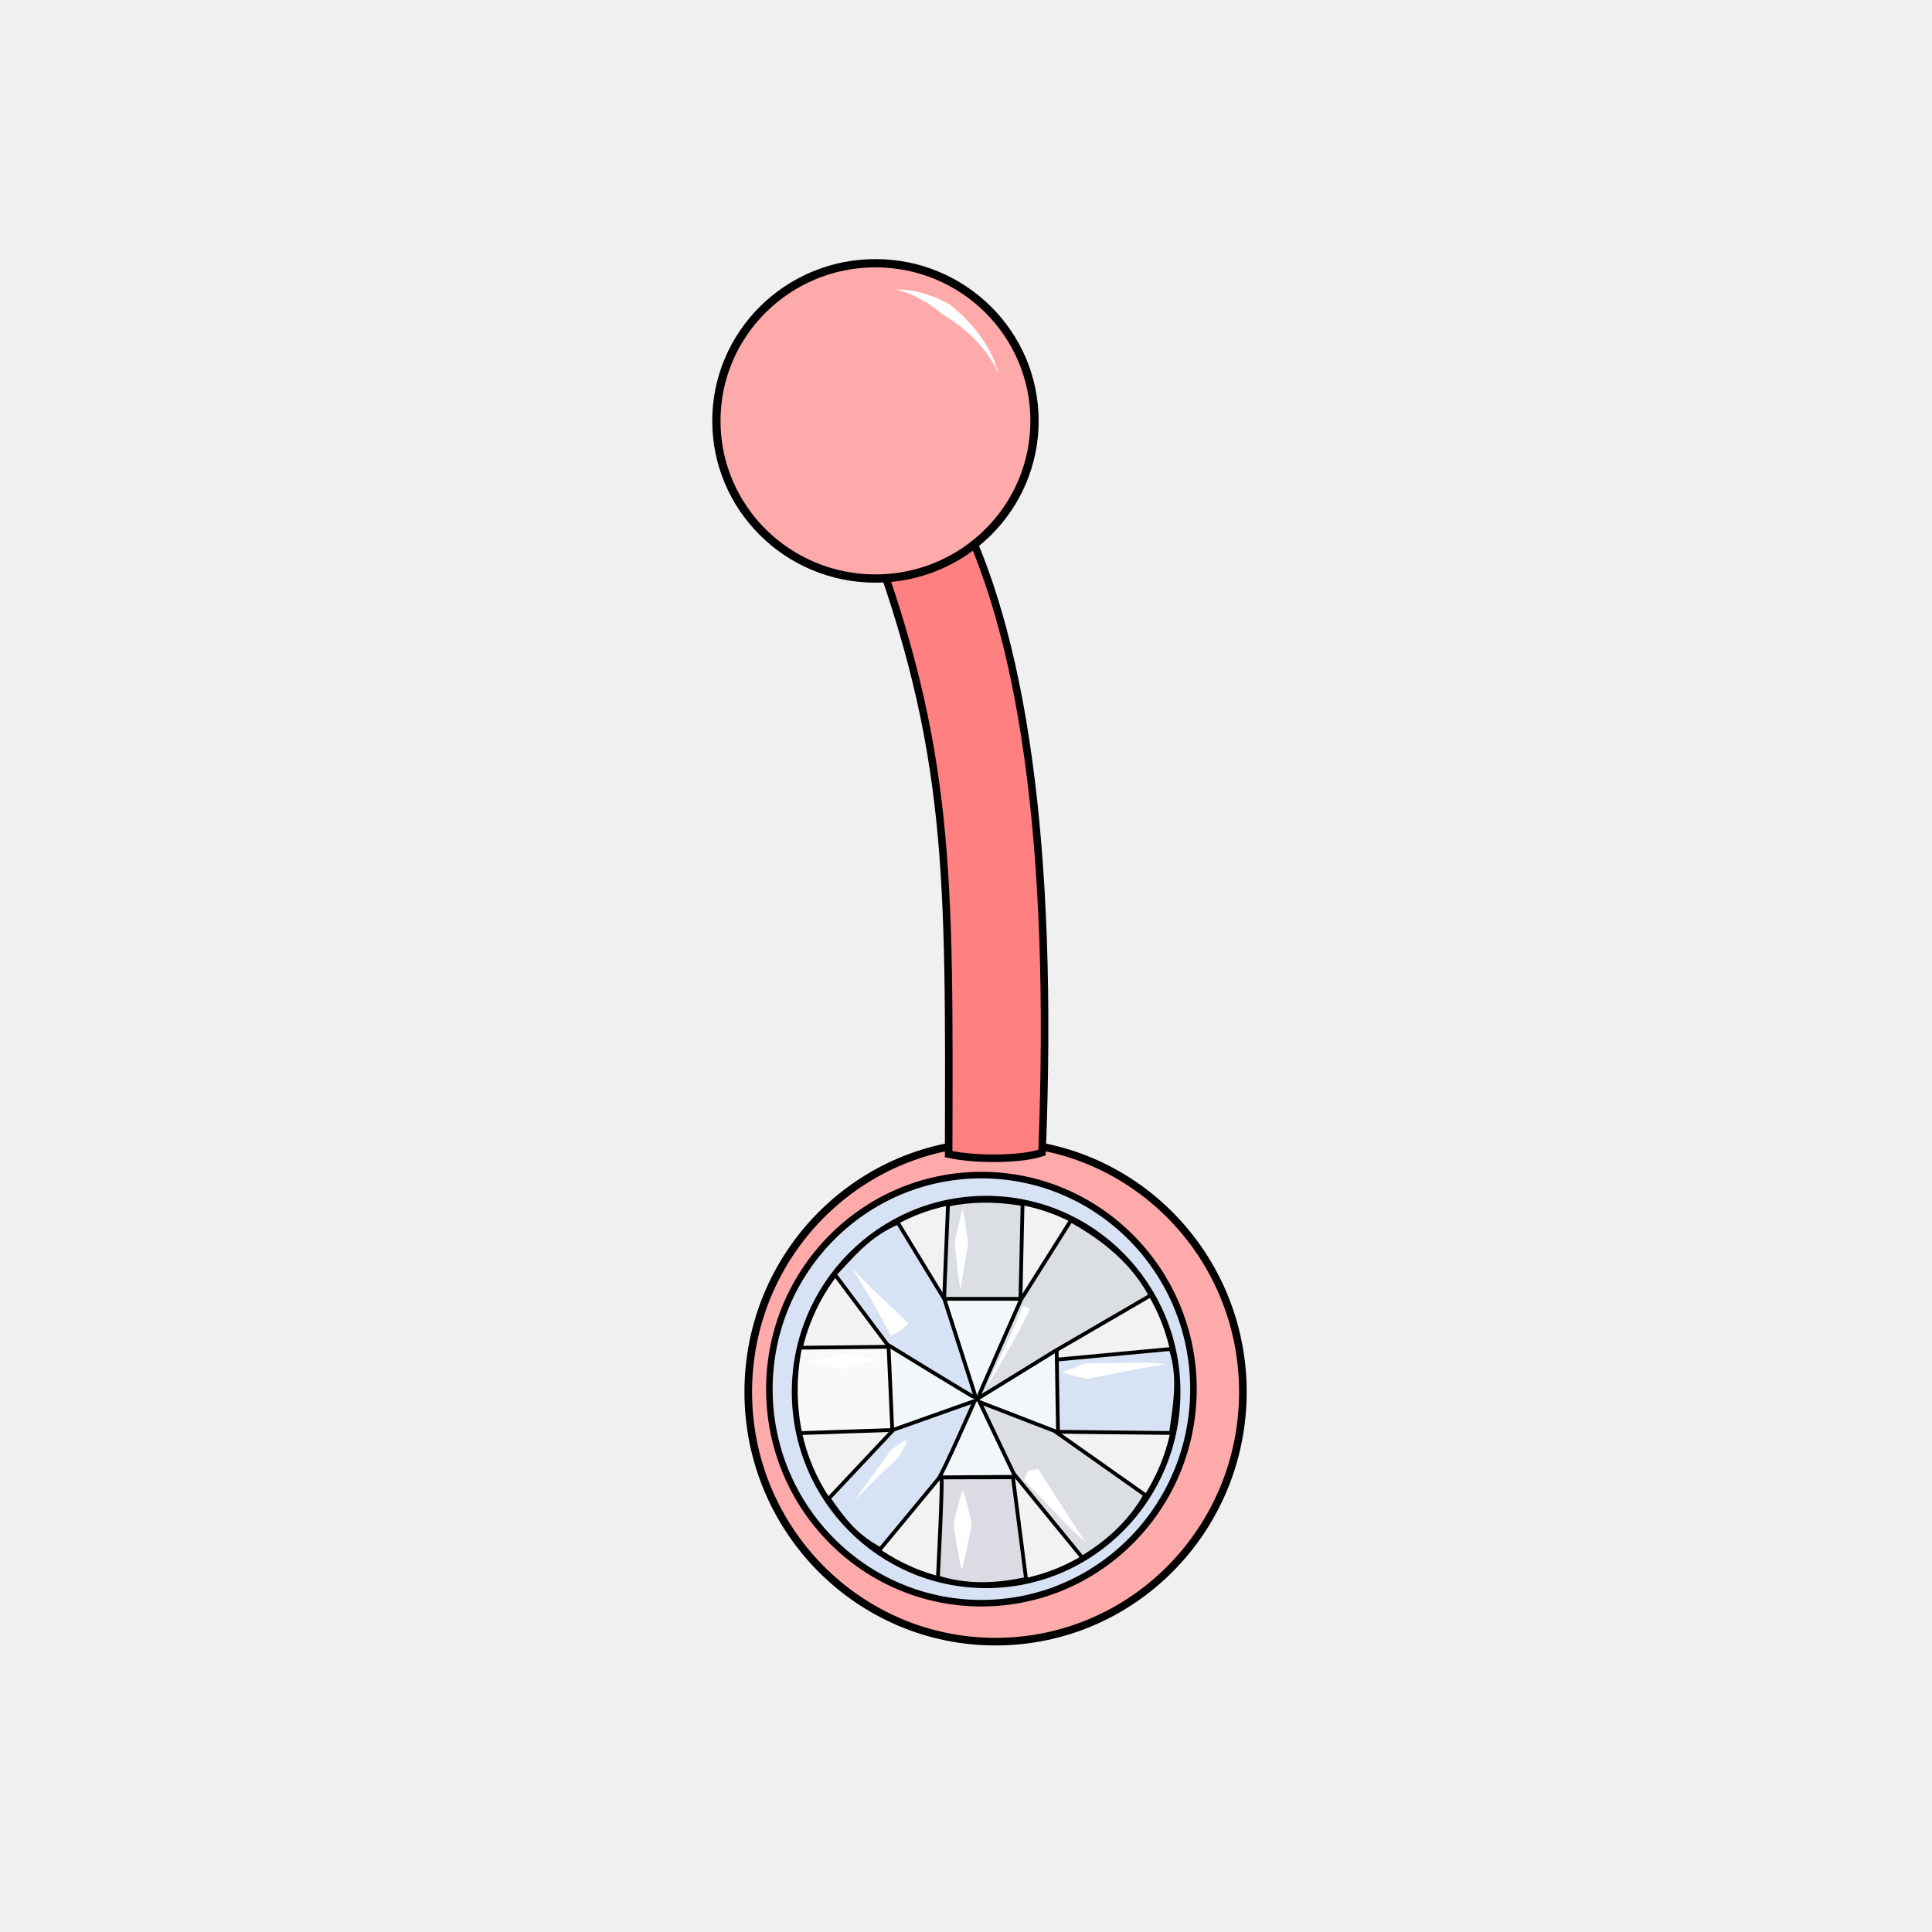
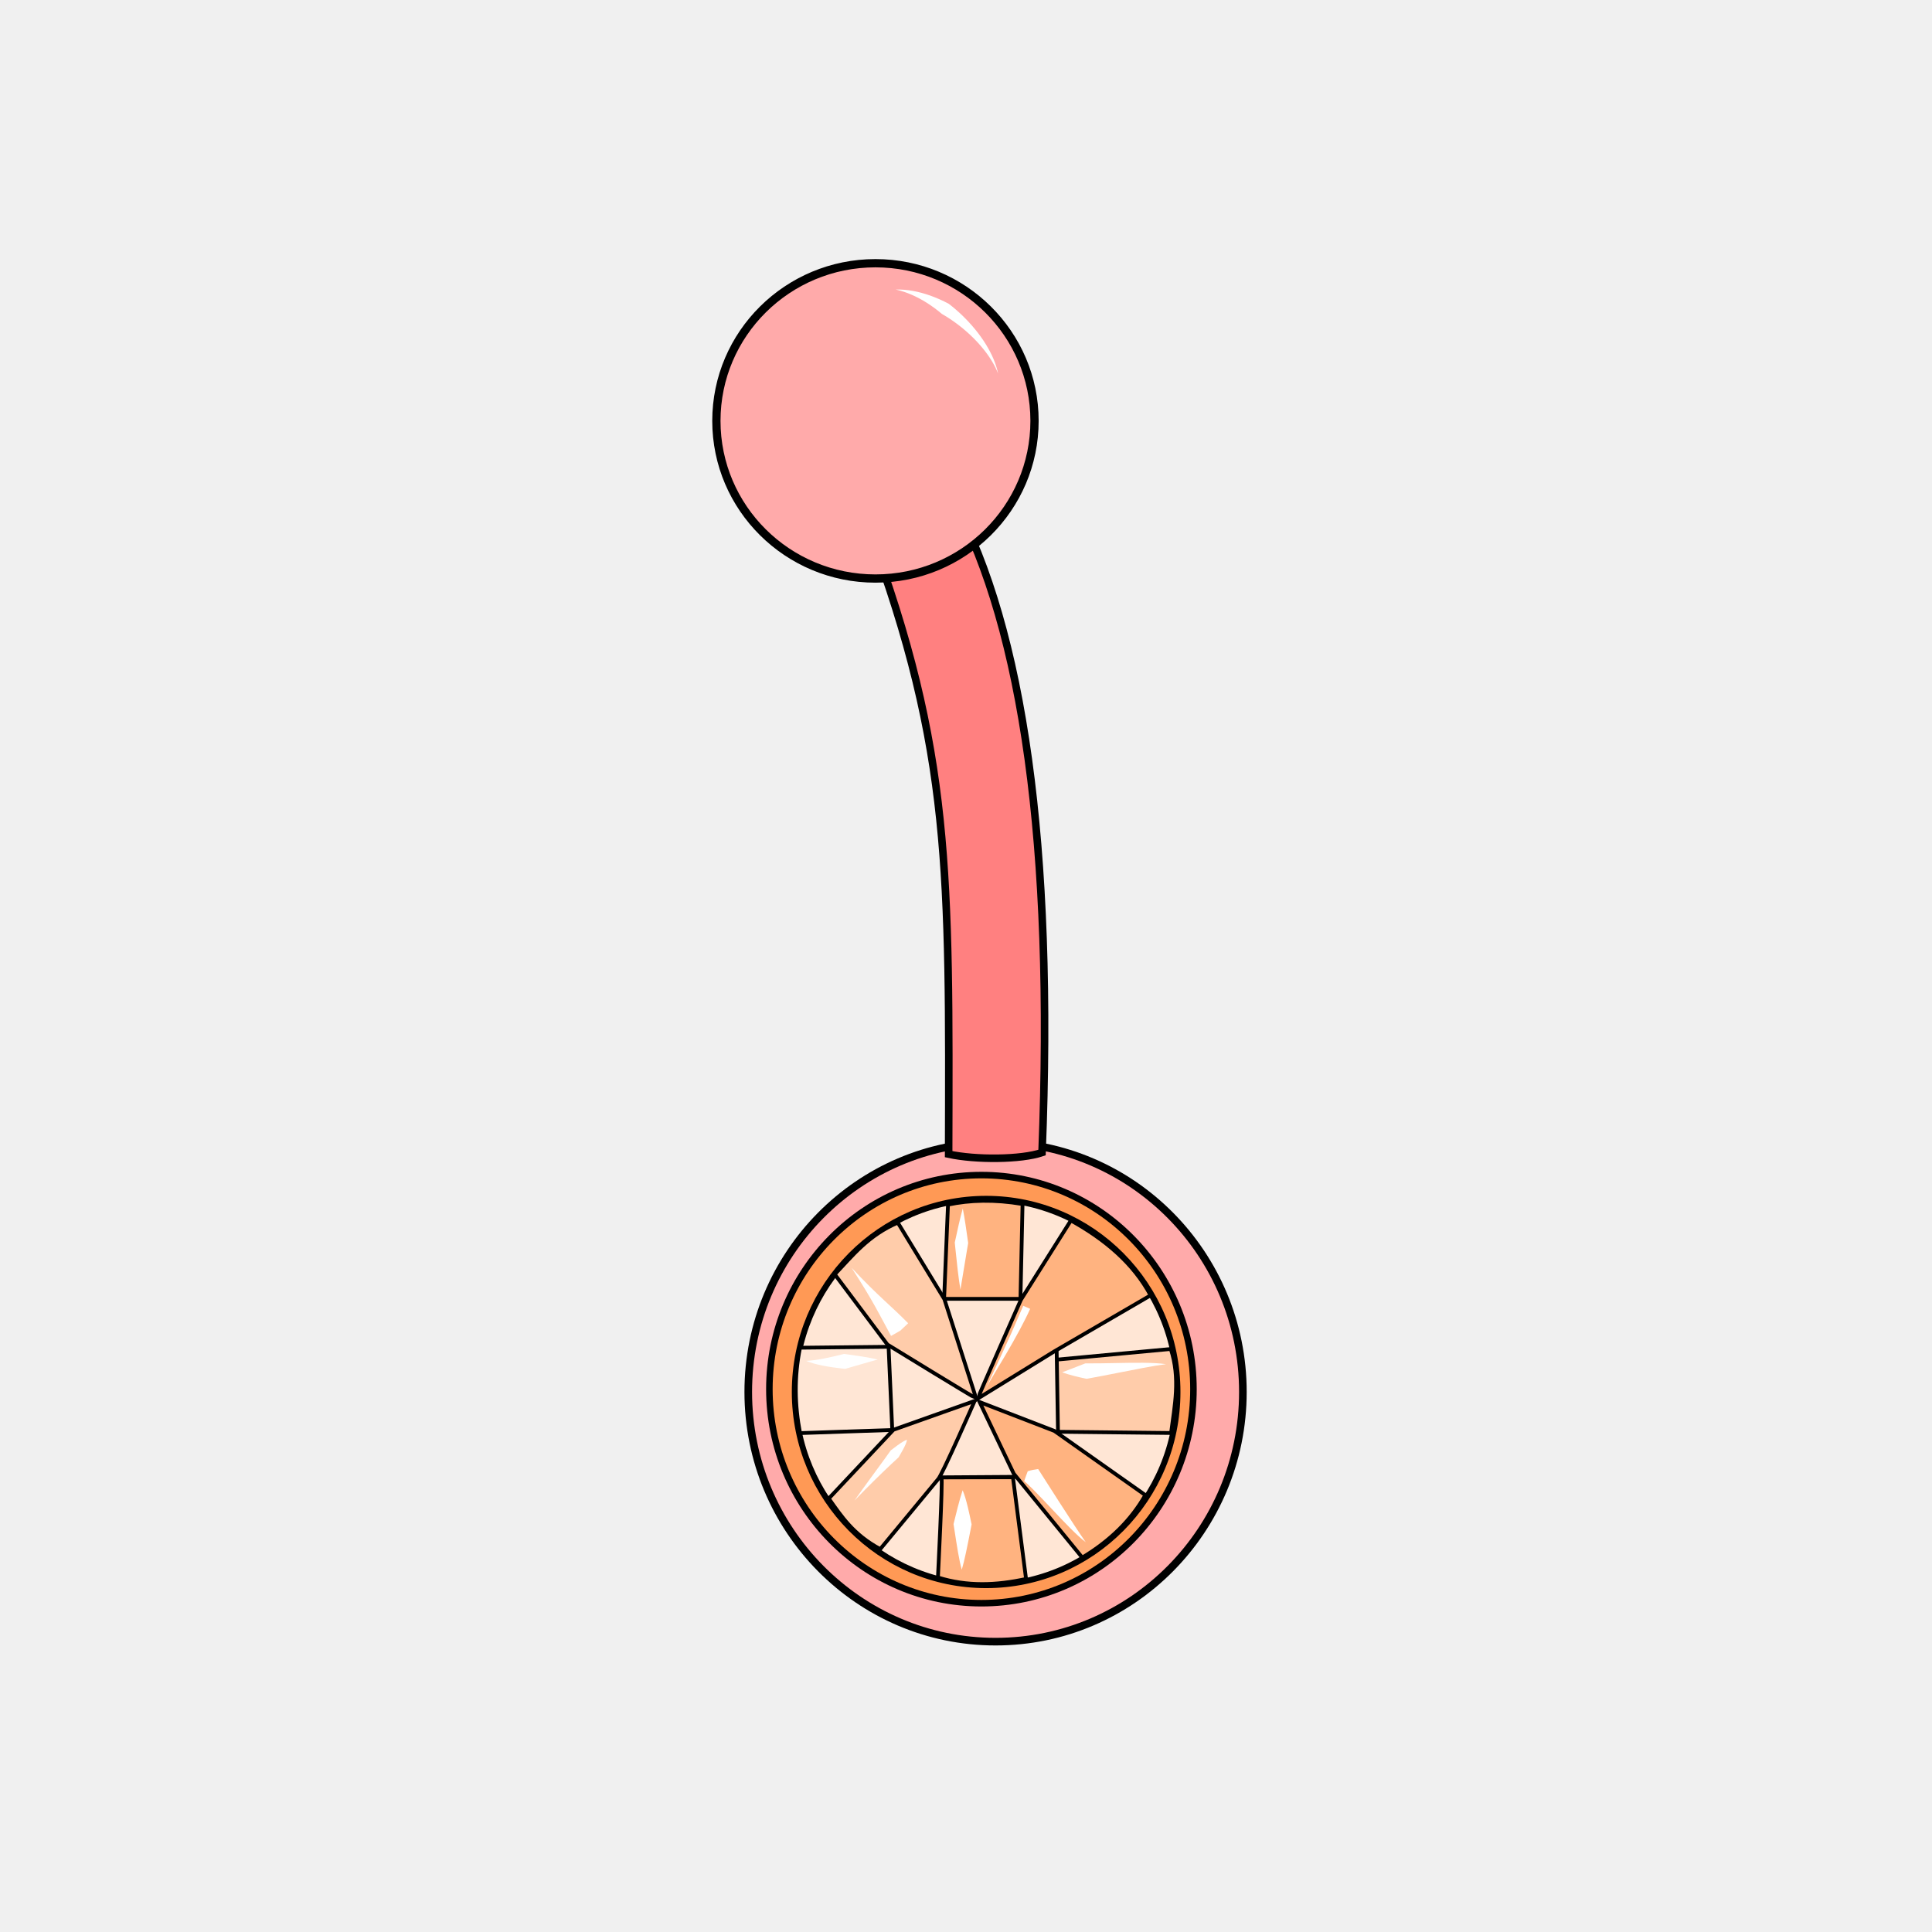
<svg xmlns="http://www.w3.org/2000/svg" viewBox="0 0 256 256" id="svg4164" version="1.1">
  <style id="style3">
    svg { cursor: default;}
  </style>
  <defs id="defs4166">
    <marker orient="auto" refY="0.0" refX="0.0" id="Arrow1Lstart" style="overflow:visible">
      <path id="path4233" d="M 0.0,0.0 L 5.0,-5.0 L -12.5,0.0 L 5.0,5.0 L 0.0,0.0 z " style="fill-rule:evenodd;stroke:#000000;stroke-width:1pt;stroke-opacity:1;fill:#000000;fill-opacity:1" transform="scale(0.8) translate(12.5,0)" />
    </marker>
  </defs>
  <g id="layer2" style="display:inline" />
  <g id="layer1" transform="translate(0,-796.3622)" style="display:inline">
    <g id="g4282">
      <g id="g4307">
        <ellipse style="display:inline;opacity:1;fill:#ffaaaa;fill-opacity:1;stroke:#000000;stroke-width:1.009;stroke-linecap:round;stroke-linejoin:miter;stroke-miterlimit:4;stroke-dasharray:none;stroke-dashoffset:0;stroke-opacity:1" id="path4173-2-7" cx="131.918" cy="980.806" rx="32.77" ry="33.083" />
        <path style="fill:#ff8080;fill-rule:evenodd;stroke:#000000;stroke-width:1px;stroke-linecap:butt;stroke-linejoin:miter;stroke-opacity:1" d="m 115.102,866.539 c 10.954,29.361 10.697,45.451 10.598,82.754 3.562,0.777 9.6,0.744 12.375,-0.211 1.61,-40.86 -2.573,-69.351 -11.646,-86.247 z" id="path4171" />
        <ellipse style="display:inline;opacity:1;fill:#ffaaaa;fill-opacity:1;stroke:#000000;stroke-width:1.094;stroke-linecap:round;stroke-linejoin:miter;stroke-miterlimit:4;stroke-dasharray:none;stroke-dashoffset:0;stroke-opacity:1" id="path4173-2" cx="116.002" cy="852.131" rx="21.078" ry="20.891" />
-         <path style="display:inline;fill:#ffffff;fill-rule:evenodd;stroke:none;stroke-width:1px;stroke-linecap:butt;stroke-linejoin:miter;stroke-opacity:1" d="m 118.688,834.729 c 2.246,-0.069 4.707,0.658 7.023,1.883 0.64,0.491 1.252,1.02 1.827,1.576 2.431,2.349 4.223,5.188 4.714,7.668 -0.899,-2.321 -3.009,-4.789 -5.562,-6.668 -0.606,-0.446 -1.236,-0.858 -1.881,-1.228 -1.826,-1.547 -3.959,-2.765 -6.12,-3.23 z" id="path4200-0" />
-         <ellipse ry="28.364" rx="28.096" cy="980.431" cx="130.043" id="ellipse4202" style="display:inline;opacity:1;fill:#d7e3f4;fill-opacity:1;stroke:#000000;stroke-width:0.865;stroke-linecap:round;stroke-linejoin:miter;stroke-miterlimit:4;stroke-dasharray:none;stroke-dashoffset:0;stroke-opacity:1" />
-         <ellipse style="display:inline;opacity:1;fill:#f2f2f2;fill-opacity:1;stroke:#000000;stroke-width:0.781;stroke-linecap:round;stroke-linejoin:miter;stroke-miterlimit:4;stroke-dasharray:none;stroke-dashoffset:0;stroke-opacity:1" id="ellipse4244" cx="130.668" cy="980.806" rx="25.357" ry="25.599" />
-         <path style="fill:#dbdbe3;fill-rule:evenodd;stroke:#000000;stroke-width:0.5;stroke-linecap:butt;stroke-linejoin:miter;stroke-miterlimit:4;stroke-dasharray:none;stroke-opacity:1" d="m 124.753,992.129 c 0.177,0.442 -0.474,13.257 -0.474,13.257 3.893,1.218 7.786,1.052 11.679,0.193 l -1.738,-13.469 z" id="path4228" />
-         <path style="fill:#d7e3f4;fill-rule:evenodd;stroke:#000000;stroke-width:0.5;stroke-linecap:butt;stroke-linejoin:miter;stroke-miterlimit:4;stroke-dasharray:none;stroke-opacity:1" d="m 140.132,986.079 15.04,0.162 c 0.476,-3.644 1.243,-7.249 -0.037,-11.132 l -15.267,1.425 z" id="path4234" />
-         <path style="fill:#dbdee3;fill-rule:evenodd;stroke:#000000;stroke-width:0.5;stroke-linecap:butt;stroke-linejoin:miter;stroke-miterlimit:4;stroke-dasharray:none;stroke-opacity:1" d="m 135.206,968.923 0.287,-13.018 c -3.732,-0.634 -6.978,-0.538 -9.879,0.078 l -0.521,12.665 z" id="path4238" />
-         <path style="fill:#f9f9f9;fill-rule:evenodd;stroke:#000000;stroke-width:0.5;stroke-linecap:butt;stroke-linejoin:miter;stroke-miterlimit:4;stroke-dasharray:none;stroke-opacity:1" d="m 118.301,985.84 -12.287,0.416 c -0.704,-3.654 -0.799,-7.41 -0.004,-11.314 l 11.838,-0.126 z" id="path4242" />
-         <path style="fill:#f2f7f9;fill-opacity:1;fill-rule:evenodd;stroke:#000000;stroke-width:0.5;stroke-linecap:butt;stroke-linejoin:miter;stroke-miterlimit:4;stroke-dasharray:none;stroke-opacity:1" d="m 125.012,968.463 -7.281,6.156 0.5,11.25 6,6.25 10.715,-0.073 5.251,-5.496 -0.185,-11.262 -4.242,-6.82 z" id="path4204" />
-         <path style="fill:#d7e3f4;fill-rule:evenodd;stroke:#000000;stroke-width:0.5;stroke-linecap:butt;stroke-linejoin:miter;stroke-miterlimit:4;stroke-dasharray:none;stroke-opacity:1" d="m 124.31,992.355 c 0.442,-0.354 4.84,-10.363 4.84,-10.363 l -10.761,3.819 -8.571,9.113 c 1.687,2.387 3.268,4.801 6.815,6.702 z" id="path4230" />
-         <path style="fill:#dbdee3;fill-rule:evenodd;stroke:#000000;stroke-width:0.5;stroke-linecap:butt;stroke-linejoin:miter;stroke-miterlimit:4;stroke-dasharray:none;stroke-opacity:1" d="m 129.561,981.679 c 0,-0.18 5.713,-13.085 5.713,-13.085 l 6.625,-10.512 c 4.606,2.548 8.311,5.726 10.562,9.922 l -12.752,7.418 z" id="path4236" />
-         <path style="fill:#d7e3f4;fill-rule:evenodd;stroke:#000000;stroke-width:0.5;stroke-linecap:butt;stroke-linejoin:miter;stroke-miterlimit:4;stroke-dasharray:none;stroke-opacity:1" d="m 129.339,981.644 c -0.221,-0.044 -11.751,-7.121 -11.751,-7.121 l -6.977,-9.303 c 2.378,-2.509 4.456,-5.185 8.353,-6.85 l 6.168,10.131 z" id="path4240" />
-         <path style="fill:#dbdee3;fill-rule:evenodd;stroke:#000000;stroke-width:0.5;stroke-linecap:butt;stroke-linejoin:miter;stroke-miterlimit:4;stroke-dasharray:none;stroke-opacity:1" d="m 129.801,982.138 4.527,9.498 9.079,11.113 c 3.752,-2.255 6.521,-5.023 8.357,-8.278 l -12.048,-8.501 z" id="path4232" />
-         <path style="fill:#ffffff;fill-rule:evenodd;stroke:none;stroke-width:1px;stroke-linecap:butt;stroke-linejoin:miter;stroke-opacity:1" d="m 112.842,964.351 c 2.868,4.444 3.613,6.058 5.228,9.03 0.411,-0.236 0.822,-0.471 1.233,-0.705 0.345,-0.325 0.689,-0.65 1.034,-0.975 -2.375,-2.422 -3.928,-3.538 -7.494,-7.35 z" id="path4250" />
-         <path style="fill:#ffffff;fill-rule:evenodd;stroke:none;stroke-width:1px;stroke-linecap:butt;stroke-linejoin:miter;stroke-opacity:1" d="m 127.574,956.494 c -0.345,1.224 -0.707,2.831 -1.062,4.511 0.22,2.187 0.454,4.5 0.75,6.239 0.267,-1.567 0.685,-4.188 1.027,-6.177 -0.238,-1.695 -0.468,-3.325 -0.715,-4.573 z" id="path4254" />
-         <path style="fill:#ffffff;fill-rule:evenodd;stroke:none;stroke-width:1px;stroke-linecap:butt;stroke-linejoin:miter;stroke-opacity:1" d="m 106.831,976.686 c 1.456,-0.071 3.27,-0.485 5.014,-0.925 1.563,0.229 3.195,0.422 4.455,0.751 -1.215,0.317 -2.811,0.814 -4.327,1.234 -1.85,-0.212 -3.751,-0.476 -5.142,-1.061 z" id="path4258" />
-         <path style="fill:#ffffff;fill-rule:evenodd;stroke:none;stroke-width:1px;stroke-linecap:butt;stroke-linejoin:miter;stroke-opacity:1" d="m 127.555,993.827 c -0.367,1.072 -0.769,2.69 -1.207,4.483 0.039,0.25 0.079,0.503 0.118,0.755 0.315,2.037 0.621,4.106 0.975,5.29 0.357,-1.194 0.76,-3.202 1.157,-5.249 0.049,-0.252 0.097,-0.503 0.146,-0.754 -0.365,-1.778 -0.752,-3.511 -1.188,-4.525 z" id="path4262" />
-         <path style="fill:#ffffff;fill-rule:evenodd;stroke:none;stroke-width:1px;stroke-linecap:butt;stroke-linejoin:miter;stroke-opacity:1" d="m 143.867,1000.713 c -0.775,-1.101 -2.173,-3.245 -3.453,-5.234 -0.466,-0.724 -2.752,-4.303 -2.853,-4.46 -0.481,0.059 -0.955,0.15 -1.38,0.286 -0.169,0.441 -0.314,0.832 -0.47,1.303 0.916,0.785 2.287,2.241 3.654,3.691 1.655,1.756 3.372,3.571 4.502,4.413 z" id="path4266" />
-         <path style="fill:#ffffff;fill-rule:evenodd;stroke:none;stroke-width:1px;stroke-linecap:butt;stroke-linejoin:miter;stroke-opacity:1" d="m 113.23,995.181 c 1.377,-1.961 2.838,-3.918 3.991,-5.508 0.291,-0.402 0.563,-0.78 0.808,-1.127 0.331,-0.259 0.636,-0.489 0.91,-0.685 0.563,-0.402 0.974,-0.649 1.239,-0.732 -0.015,0.27 -0.22,0.747 -0.541,1.345 -0.16,0.298 -0.352,0.63 -0.567,0.99 -0.315,0.286 -0.656,0.601 -1.016,0.941 -1.425,1.34 -3.162,3.054 -4.822,4.777 z" id="path4270" />
-         <path style="fill:#ffffff;fill-rule:evenodd;stroke:none;stroke-width:1px;stroke-linecap:butt;stroke-linejoin:miter;stroke-opacity:1" d="m 135.585,969.386 c -1.844,4.587 -3.905,8.445 -4.964,10.993 1.311,-2.291 3.746,-6.179 5.879,-10.588 z" id="path4274" />
-         <path style="fill:#ffffff;fill-rule:evenodd;stroke:none;stroke-width:1px;stroke-linecap:butt;stroke-linejoin:miter;stroke-opacity:1" d="m 154.502,977.121 c -1.626,0.203 -4.11,0.703 -6.61,1.196 -1.305,0.257 -2.656,0.521 -3.909,0.743 -1.196,-0.242 -2.321,-0.519 -3.24,-0.861 0.859,-0.32 2.015,-0.769 3.068,-1.183 1.249,0.013 2.596,-0.014 3.936,-0.04 2.568,-0.051 5.097,-0.099 6.754,0.145 z" id="path4278" />
+         <path style="display:inline;fill:#ffffff;fill-rule:evenodd;stroke:none;stroke-width:1px;stroke-linecap:butt;stroke-linejoin:miter;stroke-opacity:1" d="m 118.688,834.729 c 1.466,-0.045 3.031,0.249 4.592,0.806 0.82,0.292 1.635,0.656 2.431,1.077 0.64,0.491 1.252,1.02 1.827,1.576 1.215,1.173 2.271,2.47 3.085,3.785 0.815,1.317 1.385,2.648 1.629,3.884 -0.452,-1.166 -1.206,-2.363 -2.161,-3.5 -0.957,-1.14 -2.122,-2.227 -3.401,-3.168 -0.606,-0.446 -1.236,-0.858 -1.881,-1.228 -0.633,-0.536 -1.301,-1.031 -1.99,-1.468 -1.305,-0.826 -2.708,-1.456 -4.13,-1.763 z" id="path4200-0" />
+         <ellipse ry="28.364" rx="28.096" cy="980.431" cx="130.043" id="ellipse4202" style="display:inline;opacity:1;fill:#ff9955;fill-opacity:1;stroke:#000000;stroke-width:0.865;stroke-linecap:round;stroke-linejoin:miter;stroke-miterlimit:4;stroke-dasharray:none;stroke-dashoffset:0;stroke-opacity:1" />
+         <ellipse style="display:inline;opacity:1;fill:#ffe6d5;fill-opacity:1;stroke:#000000;stroke-width:0.781;stroke-linecap:round;stroke-linejoin:miter;stroke-miterlimit:4;stroke-dasharray:none;stroke-dashoffset:0;stroke-opacity:1" id="ellipse4244" cx="130.668" cy="980.806" rx="25.357" ry="25.599" />
+         <path style="fill:#ffb380;fill-rule:evenodd;stroke:#000000;stroke-width:0.5;stroke-linecap:butt;stroke-linejoin:miter;stroke-miterlimit:4;stroke-dasharray:none;stroke-opacity:1" d="m 124.753,992.129 c 0.177,0.442 -0.474,13.257 -0.474,13.257 3.893,1.218 7.786,1.052 11.679,0.193 l -1.738,-13.469 z" id="path4228" />
+         <path style="fill:#ffccaa;fill-rule:evenodd;stroke:#000000;stroke-width:0.5;stroke-linecap:butt;stroke-linejoin:miter;stroke-miterlimit:4;stroke-dasharray:none;stroke-opacity:1" d="m 140.132,986.079 15.04,0.162 c 0.476,-3.644 1.243,-7.249 -0.037,-11.132 l -15.267,1.425 z" id="path4234" />
+         <path style="fill:#ffb380;fill-rule:evenodd;stroke:#000000;stroke-width:0.5;stroke-linecap:butt;stroke-linejoin:miter;stroke-miterlimit:4;stroke-dasharray:none;stroke-opacity:1" d="m 135.206,968.923 0.287,-13.018 c -3.732,-0.634 -6.978,-0.538 -9.879,0.078 l -0.521,12.665 z" id="path4238" />
+         <path style="fill:#ffe6d5;fill-rule:evenodd;stroke:#000000;stroke-width:0.5;stroke-linecap:butt;stroke-linejoin:miter;stroke-miterlimit:4;stroke-dasharray:none;stroke-opacity:1" d="m 118.301,985.84 -12.287,0.416 c -0.704,-3.654 -0.799,-7.41 -0.004,-11.314 l 11.838,-0.126 z" id="path4242" />
+         <path style="fill:#ffe6d5;fill-opacity:1;fill-rule:evenodd;stroke:#000000;stroke-width:0.5;stroke-linecap:butt;stroke-linejoin:miter;stroke-miterlimit:4;stroke-dasharray:none;stroke-opacity:1" d="m 125.012,968.463 -7.281,6.156 0.5,11.25 6,6.25 10.715,-0.073 5.251,-5.496 -0.185,-11.262 -4.242,-6.82 z" id="path4204" />
+         <path style="fill:#ffccaa;fill-rule:evenodd;stroke:#000000;stroke-width:0.5;stroke-linecap:butt;stroke-linejoin:miter;stroke-miterlimit:4;stroke-dasharray:none;stroke-opacity:1" d="m 124.31,992.355 c 0.442,-0.354 4.84,-10.363 4.84,-10.363 l -10.761,3.819 -8.571,9.113 c 1.687,2.387 3.268,4.801 6.815,6.702 z" id="path4230" />
+         <path style="fill:#ffb380;fill-rule:evenodd;stroke:#000000;stroke-width:0.5;stroke-linecap:butt;stroke-linejoin:miter;stroke-miterlimit:4;stroke-dasharray:none;stroke-opacity:1" d="m 129.561,981.679 c 0,-0.18 5.713,-13.085 5.713,-13.085 l 6.625,-10.512 c 4.606,2.548 8.311,5.726 10.562,9.922 l -12.752,7.418 z" id="path4236" />
+         <path style="fill:#ffccaa;fill-rule:evenodd;stroke:#000000;stroke-width:0.5;stroke-linecap:butt;stroke-linejoin:miter;stroke-miterlimit:4;stroke-dasharray:none;stroke-opacity:1" d="m 129.339,981.644 c -0.221,-0.044 -11.751,-7.121 -11.751,-7.121 l -6.977,-9.303 c 2.378,-2.509 4.456,-5.185 8.353,-6.85 l 6.168,10.131 z" id="path4240" />
+         <path style="fill:#ffb380;fill-rule:evenodd;stroke:#000000;stroke-width:0.5;stroke-linecap:butt;stroke-linejoin:miter;stroke-miterlimit:4;stroke-dasharray:none;stroke-opacity:1" d="m 129.801,982.138 4.527,9.498 9.079,11.113 c 3.752,-2.255 6.521,-5.023 8.357,-8.278 l -12.048,-8.501 z" id="path4232" />
+         <path style="fill:#ffffff;fill-rule:evenodd;stroke:none;stroke-width:1px;stroke-linecap:butt;stroke-linejoin:miter;stroke-opacity:1" d="m 112.842,964.351 c 1.449,2.245 2.364,3.782 3.121,5.133 0.733,1.308 1.316,2.442 2.107,3.897 0.411,-0.236 0.822,-0.471 1.233,-0.705 -0.131,0.123 1.164,-1.098 1.034,-0.975 -1.184,-1.207 -2.141,-2.071 -3.245,-3.102 -1.138,-1.063 -2.42,-2.293 -4.249,-4.248 z" id="path4250" />
+         <path style="fill:#ffffff;fill-rule:evenodd;stroke:none;stroke-width:1px;stroke-linecap:butt;stroke-linejoin:miter;stroke-opacity:1" d="m 127.574,956.494 c -0.345,1.224 -0.707,2.83 -1.062,4.511 -0.021,-0.206 0.095,0.945 0.075,0.739 0.199,1.957 0.412,3.955 0.675,5.499 0.264,-1.552 0.639,-3.896 0.903,-5.447 0.041,-0.244 0.083,-0.488 0.124,-0.73 -0.238,-1.695 -0.468,-3.325 -0.715,-4.573 z" id="path4254" />
+         <path style="fill:#ffffff;fill-rule:evenodd;stroke:none;stroke-width:1px;stroke-linecap:butt;stroke-linejoin:miter;stroke-opacity:1" d="m 106.831,976.686 c 1.357,-0.066 3.037,-0.432 4.66,-0.835 0.118,-0.029 0.236,-0.059 0.353,-0.088 1.569,0.229 3.189,0.419 4.456,0.75 -1.268,0.331 -2.763,0.799 -4.327,1.233 -0.123,-0.014 -0.247,-0.028 -0.37,-0.043 -1.734,-0.205 -3.472,-0.47 -4.772,-1.016 z" id="path4258" />
+         <path style="fill:#ffffff;fill-rule:evenodd;stroke:none;stroke-width:1px;stroke-linecap:butt;stroke-linejoin:miter;stroke-opacity:1" d="m 127.555,993.827 c -0.207,0.605 -0.427,1.388 -0.663,2.302 -0.176,0.682 -0.358,1.423 -0.544,2.181 0.04,0.25 0.079,0.503 0.118,0.755 0.158,1.022 0.313,2.046 0.473,2.965 0.16,0.917 0.325,1.732 0.502,2.325 0.178,-0.596 0.368,-1.393 0.563,-2.305 0.195,-0.909 0.396,-1.926 0.593,-2.944 0.015,-0.076 0.131,-0.678 0.146,-0.754 -0.158,-0.768 -0.318,-1.522 -0.485,-2.214 -0.22,-0.916 -0.454,-1.732 -0.703,-2.312 z" id="path4262" />
+         <path style="fill:#ffffff;fill-rule:evenodd;stroke:none;stroke-width:1px;stroke-linecap:butt;stroke-linejoin:miter;stroke-opacity:1" d="m 143.867,1000.713 c -0.396,-0.563 -0.945,-1.383 -1.537,-2.284 -0.599,-0.911 -1.262,-1.935 -1.915,-2.95 -0.666,-1.035 -1.283,-2.002 -1.859,-2.903 0.807,1.265 -1.584,-2.482 -0.777,-1.217 -0.075,-0.117 -0.149,-0.232 -0.218,-0.34 -0.48,0.059 -0.954,0.15 -1.379,0.287 -0.169,0.439 -0.315,0.834 -0.47,1.304 0.089,0.076 0.182,0.159 0.28,0.247 0.303,0.275 0.642,0.604 1.003,0.968 0.723,0.727 1.542,1.597 2.37,2.476 0.829,0.88 1.671,1.771 2.448,2.549 0.776,0.777 1.49,1.444 2.054,1.864 z" id="path4266" />
+         <path style="fill:#ffffff;fill-rule:evenodd;stroke:none;stroke-width:1px;stroke-linecap:butt;stroke-linejoin:miter;stroke-opacity:1" d="m 113.23,995.181 c 1.377,-1.961 2.838,-3.918 3.991,-5.508 0.291,-0.402 0.563,-0.78 0.808,-1.127 0.331,-0.259 0.636,-0.489 0.91,-0.685 0.278,-0.199 0.523,-0.362 0.731,-0.485 0.21,-0.124 0.376,-0.205 0.508,-0.246 -0.007,0.135 -0.063,0.324 -0.155,0.549 -0.093,0.226 -0.224,0.494 -0.386,0.796 -0.16,0.298 -0.352,0.63 -0.567,0.99 -0.315,0.286 -0.656,0.601 -1.016,0.941 -1.425,1.34 -3.162,3.054 -4.822,4.777 z" id="path4270" />
+         <path style="fill:#ffffff;fill-rule:evenodd;stroke:none;stroke-width:1px;stroke-linecap:butt;stroke-linejoin:miter;stroke-opacity:1" d="m 136.042,969.588 c 0,0 -0.457,-0.202 -0.457,-0.202 -1.317,2.977 -0.977,2.351 -2.776,6.261 -0.739,1.605 -2.199,4.753 -2.188,4.731 0.424,-0.862 1.236,-2.126 2.631,-4.5 1.385,-2.357 2.558,-4.529 3.248,-6.088 0,0 -0.457,-0.202 -0.457,-0.202 z" id="path4274" />
+         <path style="fill:#ffffff;fill-rule:evenodd;stroke:none;stroke-width:1px;stroke-linecap:butt;stroke-linejoin:miter;stroke-opacity:1" d="m 154.502,977.121 c -0.822,0.102 -1.852,0.279 -2.977,0.489 -1.13,0.211 -2.371,0.458 -3.633,0.707 -1.256,0.248 -2.549,0.5 -3.76,0.717 5e-4,-8e-5 -0.149,0.027 -0.149,0.026 -1.196,-0.242 -2.321,-0.519 -3.24,-0.861 0.857,-0.319 2.017,-0.77 3.068,-1.183 0.049,5e-4 0.098,9.4e-4 0.147,0.001 1.207,0.009 2.503,-0.017 3.789,-0.042 1.285,-0.025 2.559,-0.05 3.719,-0.038 1.16,0.012 2.208,0.061 3.035,0.183 z" id="path4278" />
      </g>
    </g>
  </g>
</svg>
